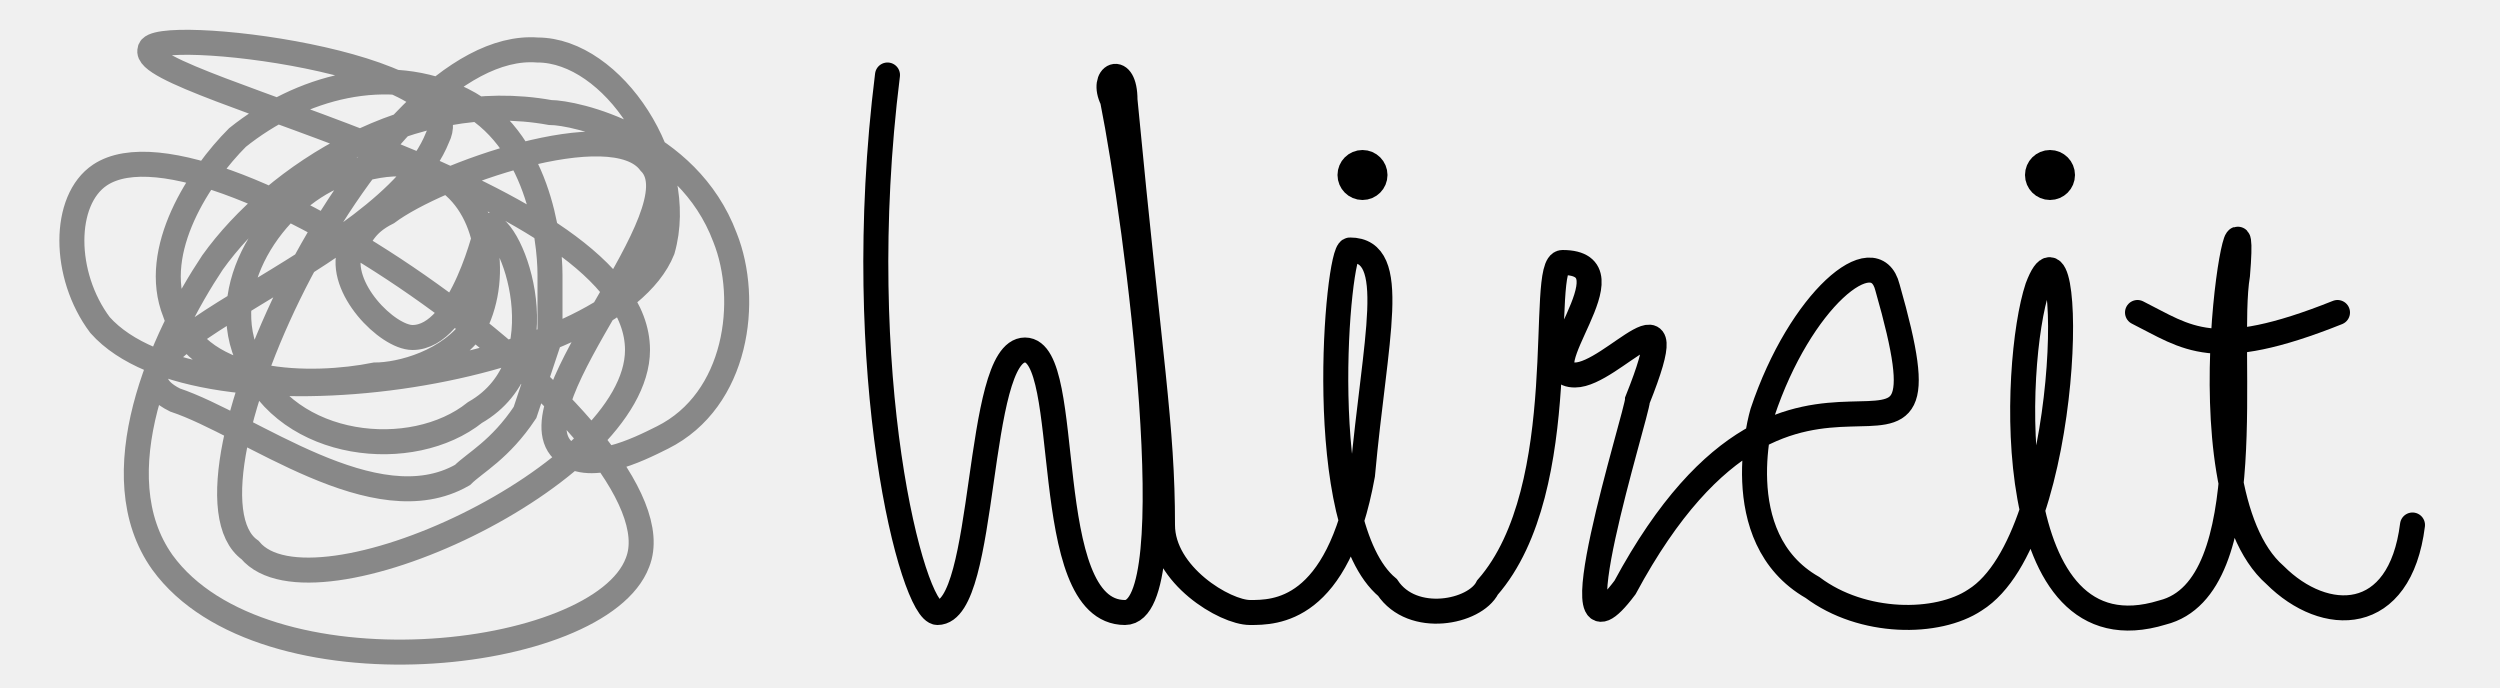
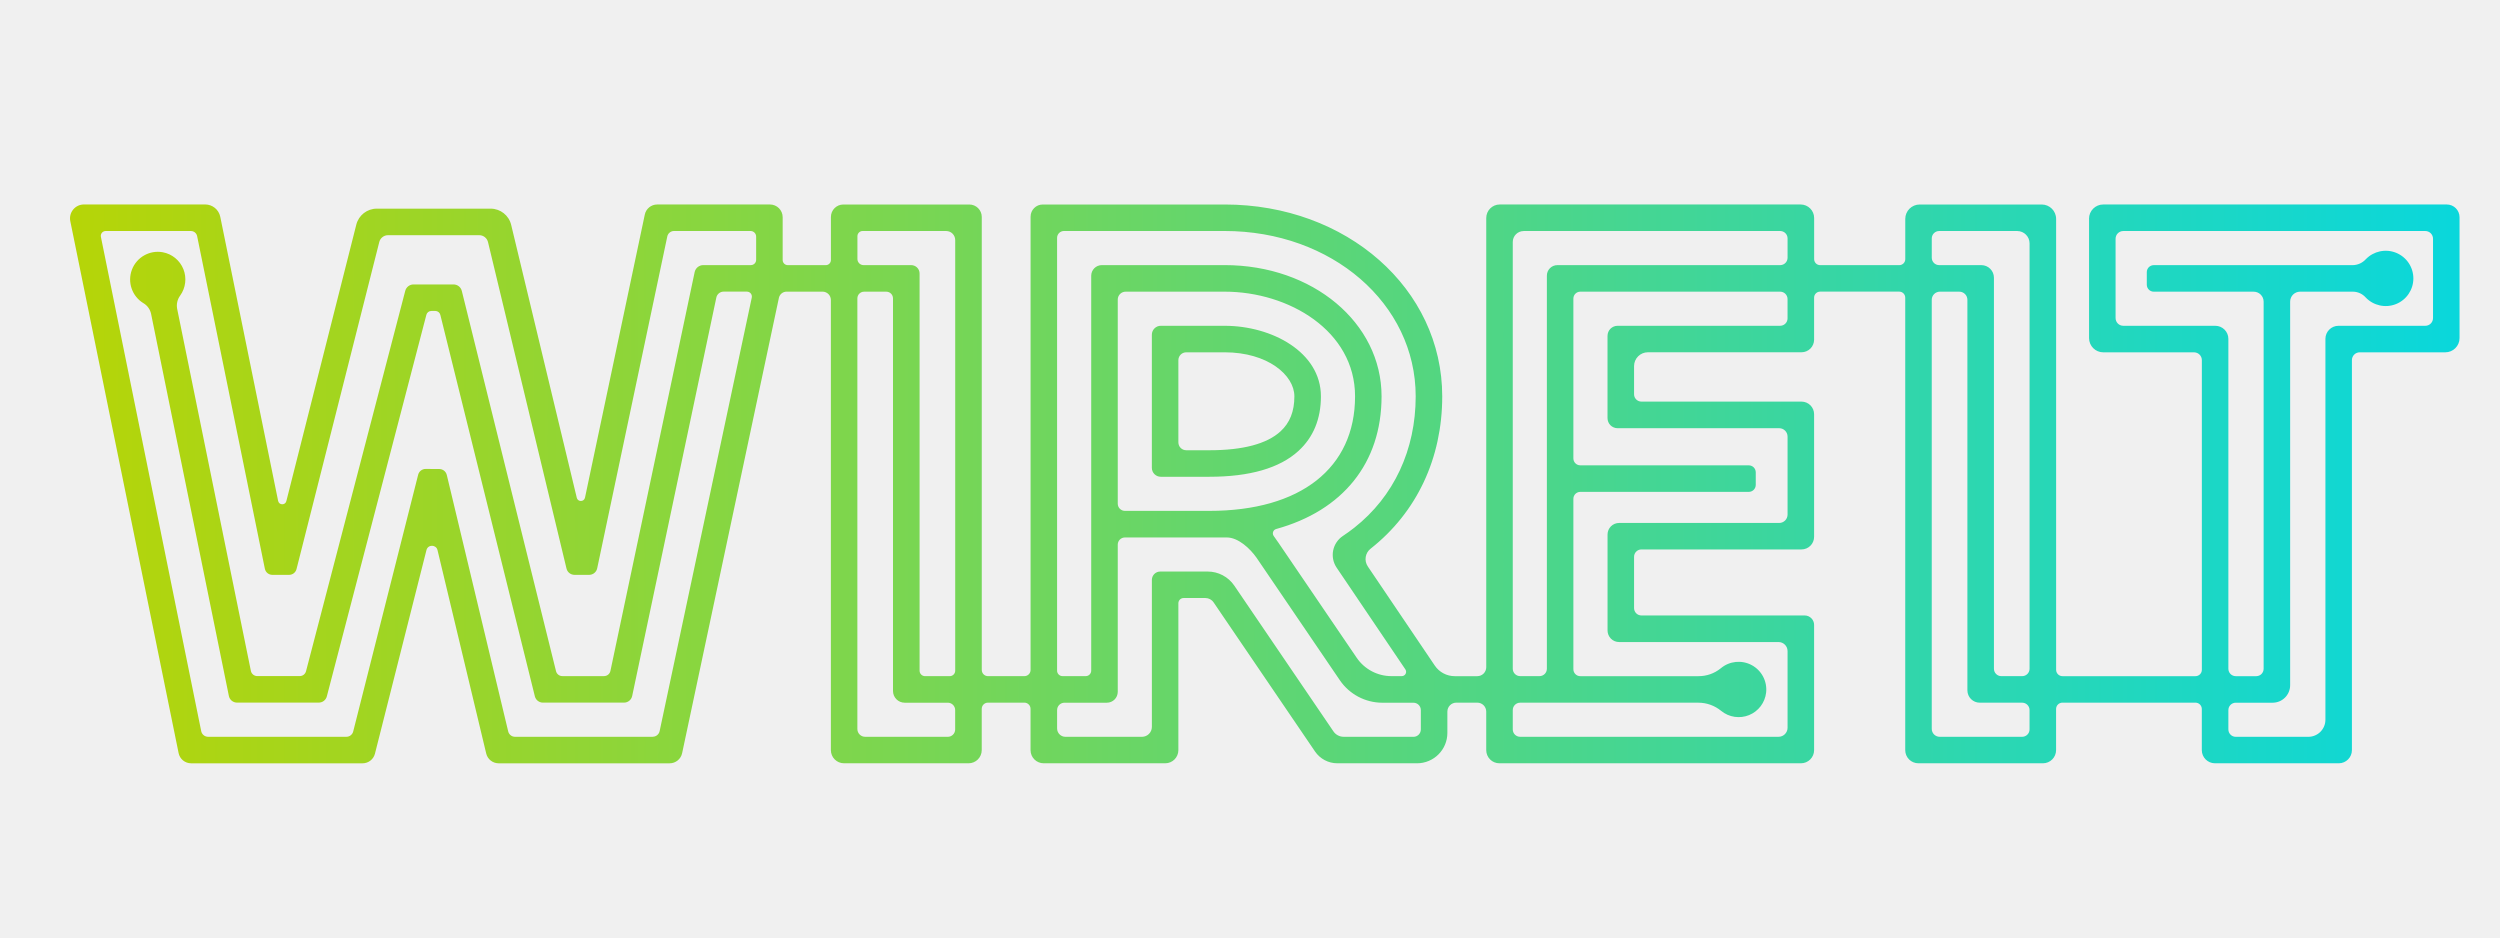
- <svg xmlns="http://www.w3.org/2000/svg" viewBox="0 0 200 55" fill="none" stroke="#000" stroke-width="2" stroke-linecap="round">
-   <style>@media(prefers-color-scheme:dark){#name{stroke:#fff}}</style>
-   <path stroke="#888" d="M31,17c-2,1-2,2-3,3c-1,3,3,7,5,7c4-0,6-9,6-9c2,0,6,11-1,15c-5,4-15,3-18-4c-3-6,2-13,7-15c1-0,5-2,8,0c4,2,5,8,3,12c-2,3-6,4-8,4c-5,1-14,1-16-5c-2-5,2-11,5-14c5-4,12-6,18-3c6,3,7,11,7,14c0,2-0,4-0,5c-1,3-2,6-2,6c-2,3-4,4-5,5c-7,4-17-4-23-6c-8-4,17-11,21-21c3-6-23-9-23-7c-1,3,39,11,39,24c0,10-26,22-31,16C13,39,30,3,43,4c6,0,12,9,10,16C49,30,16,35,8,26c-3-4-3-10,0-12c9-6,47,21,43,31c-3,8-30,11-38,0c-5-7,0-18,4-24c5-7,16-14,27-12c2,0,11,2,14,10c2,5,1,13-5,16c-2,1-6,3-8,1c-4-4,11-19,7-23C49,9,35,14,31,17z" />
-   <g id="name">
-     <path d="M71,6c-3,24,2,43,4,43,4,0,3-21,7-21s1,21,8,21c5,0,1-31-1-41-1-2,1-3,1,0,2,21,3,26,3,34,0,4,5,7,7,7s7,0,9-11c1-11,3-18-1-18-1,0-3,22,3,27,2,3,7,2,8,0,7-8,4-26,6-26,6,0-3,9,1,9,3,0,9-8,5,2,0,1-7,23-1,15,14-26,27-3,21-24-1-4-7,1-10,10,0,0-3,10,4,14,4,3,10,3,13,1,8-5,8-33,5-25-2,6-3,30,10,26,8-2,5-21,6-27,1-12-5,17,3,24,4,4,10,4,11-4" />
-     <path d="M187,25c-10,4-12,2-16,0" />
-     <ellipse cx="109" cy="14" rx="1" ry="1" />
-     <ellipse cx="164" cy="14" rx="1" ry="1" />
-   </g>
+ <svg xmlns="http://www.w3.org/2000/svg" viewBox="0 0 1200 450">
+   <linearGradient id="b" x1="-6.56" x2="1243.71" y1="227.38" y2="227.38" gradientUnits="userSpaceOnUse">
+     <stop stop-color="#bcd500" />
+     <stop offset="1" stop-color="#00d7e7" />
+   </linearGradient>
+   <clipPath id="a">
+     <path d="M587.84 156.38h-30.67a4.28 4.28 0 0 0-4.28 4.28v63.91a4.28 4.28 0 0 0 4.28 4.28h23.33c19.37 0 33.76-4.17 42.75-12.39 7.16-6.55 10.79-15.37 10.79-26.21 0-21.2-23.49-33.87-46.2-33.87Zm26.81 50.68c-6.57 6.01-18.06 9.06-34.15 9.06h-11.1a3.78 3.78 0 0 1-3.78-3.78v-39.45a3.78 3.78 0 0 1 3.78-3.78h18.44c20.67 0 33.46 10.97 33.46 21.13 0 7.22-2.17 12.72-6.65 16.81Zm388.1-102.07v57.3a6.83 6.83 0 0 0 6.83 6.83h43.56a3.75 3.75 0 0 1 3.75 3.75v148.64a3.05 3.05 0 0 1-3.05 3.05h-63.85a3.05 3.05 0 0 1-3.05-3.05V105.08c0-3.82-3.1-6.92-6.92-6.92h-58.57a6.92 6.92 0 0 0-6.92 6.92v19.3c0 1.6-1.29 2.89-2.89 2.89h-37.96a2.89 2.89 0 0 1-2.89-2.89v-19.74c0-3.58-2.9-6.49-6.49-6.49H719.89a6.49 6.49 0 0 0-6.49 6.49v215.62a4.3 4.3 0 0 1-4.3 4.3h-10.83c-3.84 0-7.42-1.9-9.57-5.08l-32.15-47.58a6.33 6.33 0 0 1 1.33-8.52l.05-.04c22.15-17.46 34.34-43.42 34.34-73.09 0-51.64-45.87-92.09-104.42-92.09h-87.32a5.85 5.85 0 0 0-5.85 5.85v217.57a2.97 2.97 0 0 1-2.97 2.97h-17.49a2.97 2.97 0 0 1-2.97-2.97V104.14c0-3.3-2.68-5.98-5.98-5.98h-60.45a5.98 5.98 0 0 0-5.98 5.98v20.67c0 1.36-1.1 2.46-2.46 2.46h-18.24a2.46 2.46 0 0 1-2.46-2.46v-20.56a6.1 6.1 0 0 0-6.1-6.1h-54.1a6.11 6.11 0 0 0-5.98 4.85l-28.7 135.87c-.45 2.11-3.45 2.15-3.95.05l-31.49-130.99a10.16 10.16 0 0 0-9.87-7.78h-54.62c-4.65 0-8.7 3.16-9.84 7.66l-33.58 132.72c-.53 2.09-3.52 2.02-3.95-.09l-27.77-136.38a7.4 7.4 0 0 0-7.24-5.92H40.28a6.68 6.68 0 0 0-6.54 8.01l51.99 255.33a6.13 6.13 0 0 0 6.01 4.91h82.29a6.14 6.14 0 0 0 5.95-4.63l24.72-97.72c.7-2.77 4.65-2.75 5.31.03l23.37 97.61a6.14 6.14 0 0 0 5.97 4.71h82.07c2.9 0 5.4-2.03 6-4.86l46.45-218.54c.37-1.75 1.91-3 3.7-3h17.25a4 4 0 0 1 4 4v216.07a6.32 6.32 0 0 0 6.32 6.32h59.77a6.32 6.32 0 0 0 6.32-6.32v-19.82a2.97 2.97 0 0 1 2.97-2.97h17.49a2.97 2.97 0 0 1 2.97 2.97v19.82a6.32 6.32 0 0 0 6.32 6.32h58.32a6.32 6.32 0 0 0 6.32-6.32v-70.5a2.51 2.51 0 0 1 2.51-2.51h10.46c1.57 0 3.04.78 3.93 2.08l48.69 71.58a12.96 12.96 0 0 0 10.71 5.67h38.23c8.06 0 14.59-6.53 14.59-14.59v-10.22a4.3 4.3 0 0 1 4.3-4.3h10.05a4.3 4.3 0 0 1 4.3 4.3v18.49a6.32 6.32 0 0 0 6.32 6.32h144.74a6.32 6.32 0 0 0 6.32-6.32v-60.1a4.54 4.54 0 0 0-4.54-4.54h-78.35a3.53 3.53 0 0 1-3.53-3.53v-24.63a3.53 3.53 0 0 1 3.53-3.53h76.83a6.06 6.06 0 0 0 6.06-6.06v-58.84a6.06 6.06 0 0 0-6.06-6.06h-76.83a3.53 3.53 0 0 1-3.53-3.53v-13.5a6.65 6.65 0 0 1 6.65-6.65h73.71a6.06 6.06 0 0 0 6.06-6.06v-20.16c0-1.6 1.29-2.89 2.89-2.89h37.96c1.6 0 2.89 1.29 2.89 2.89v217.19a6.32 6.32 0 0 0 6.32 6.32h59.77a6.32 6.32 0 0 0 6.32-6.32v-19.74a3.05 3.05 0 0 1 3.05-3.05h63.85a3.05 3.05 0 0 1 3.05 3.05v19.74a6.32 6.32 0 0 0 6.32 6.32h59.41a6.32 6.32 0 0 0 6.32-6.32v-187.2a3.75 3.75 0 0 1 3.75-3.75h41.08a6.83 6.83 0 0 0 6.83-6.83v-58.01a6.12 6.12 0 0 0-6.12-6.12h-164.9a6.83 6.83 0 0 0-6.83 6.83ZM313.32 353.66h-66.1a3.37 3.37 0 0 1-3.29-2.6l-29.47-123.08a3.72 3.72 0 0 0-3.58-2.85l-6.55-.04a3.7 3.7 0 0 0-3.62 2.8L169.54 351.1a3.39 3.39 0 0 1-3.28 2.56H99.9c-1.61 0-3-1.13-3.32-2.71L48.43 113.67a2.32 2.32 0 0 1 2.27-2.78h40.93c1.45 0 2.7 1.02 2.99 2.44l32.51 159.66a3.67 3.67 0 0 0 3.6 2.94h8.04a3.67 3.67 0 0 0 3.56-2.77l39.72-156.99a4.34 4.34 0 0 1 4.21-3.28h43.77a4.34 4.34 0 0 1 4.22 3.33l37.67 156.69a3.95 3.95 0 0 0 3.83 3.02h7.04c1.86 0 3.47-1.3 3.86-3.13l33.65-159.31a3.29 3.29 0 0 1 3.22-2.61h36.74c1.49 0 2.69 1.2 2.69 2.69v11.15c0 1.4-1.13 2.53-2.53 2.53h-22.83a4.25 4.25 0 0 0-4.16 3.38L293 322.06a3.12 3.12 0 0 1-3.05 2.47h-20.03a3.13 3.13 0 0 1-3.03-2.37l-45.22-182.51a4.1 4.1 0 0 0-3.99-3.12H198.5a4.1 4.1 0 0 0-3.98 3.07l-47.63 182.59a3.12 3.12 0 0 1-3.02 2.33h-20.39a3.12 3.12 0 0 1-3.06-2.5L85.03 148.21a8.16 8.16 0 0 1 1.46-6.35 13.27 13.27 0 0 0-8.35-20.78 13.3 13.3 0 0 0-9.29 24.45 7.76 7.76 0 0 1 3.66 5.08l37.35 183.45a3.98 3.98 0 0 0 3.91 3.19h39.25a4 4 0 0 0 3.86-2.98l47.78-183.17a2.45 2.45 0 0 1 2.38-1.84h1.93c1.13 0 2.12.77 2.39 1.87l45.37 183.1a3.99 3.99 0 0 0 3.87 3.03h38.94a4 4 0 0 0 3.9-3.16l40.4-191.28a3.57 3.57 0 0 1 3.5-2.84h11.18a2.38 2.38 0 0 1 2.33 2.87l-44.23 208.1a3.38 3.38 0 0 1-3.31 2.68Zm100.74-242.77h40.1c2.4 0 4.34 1.94 4.34 4.34v206.7a2.62 2.62 0 0 1-2.62 2.62h-11.86a2.62 2.62 0 0 1-2.62-2.62V131.28c0-2.22-1.8-4.02-4.02-4.02h-22.87a2.95 2.95 0 0 1-2.95-2.95v-10.92a2.5 2.5 0 0 1 2.51-2.51Zm40.89 242.77h-39.68a3.73 3.73 0 0 1-3.73-3.73V143.22a3.21 3.21 0 0 1 3.21-3.21h10.68a3.21 3.21 0 0 1 3.21 3.21v188.46c0 3.1 2.52 5.62 5.62 5.62h20.68a3.54 3.54 0 0 1 3.54 3.54v9.29a3.54 3.54 0 0 1-3.54 3.54Zm52.45-239.48a3.3 3.3 0 0 1 3.3-3.3h77.14c51.41 0 91.69 34.86 91.69 79.35 0 25.69-10.47 48.1-29.49 63.09a83.09 83.09 0 0 1-5.45 3.94 10.92 10.92 0 0 0-3.01 15.21l33 48.84a2.07 2.07 0 0 1-1.72 3.23h-4.98c-6.67 0-12.91-3.3-16.67-8.82l-37.61-55.29-2.24-3.18a2.16 2.16 0 0 1 1.22-3.33c31.84-8.8 50.57-31.57 50.57-63.69 0-35.32-33.08-62.98-75.31-62.98H528.9a5.12 5.12 0 0 0-5.12 5.12v189.55a2.62 2.62 0 0 1-2.62 2.62h-11.14a2.62 2.62 0 0 1-2.62-2.62V114.19Zm73.1 131.04h-40.53a3.45 3.45 0 0 1-3.45-3.45v-97.98a3.8 3.8 0 0 1 3.79-3.79h47.54c30.76 0 62.58 18.79 62.58 50.24 0 34.43-26.14 54.98-69.92 54.98Zm97.97 108.44h-33.53a5.92 5.92 0 0 1-4.88-2.58l-47.6-69.98a15.45 15.45 0 0 0-12.78-6.76h-22.77a4.01 4.01 0 0 0-4.01 4.01v70.56a4.76 4.76 0 0 1-4.76 4.76h-36.72a4.01 4.01 0 0 1-4.01-4.01v-8.82a3.54 3.54 0 0 1 3.54-3.54h20.35a5.22 5.22 0 0 0 5.22-5.22v-70.65a3.45 3.45 0 0 1 3.45-3.45h48.9c5.48 0 11.14 5.28 14.26 9.72l39.99 58.8a24.71 24.71 0 0 0 20.42 10.81h14.92a3.54 3.54 0 0 1 3.54 3.54v9.29a3.54 3.54 0 0 1-3.54 3.54Zm52.9-242.77h123.12a3.54 3.54 0 0 1 3.54 3.54v9.29a3.54 3.54 0 0 1-3.54 3.54H747.54a5.04 5.04 0 0 0-5.04 5.04V321a3.54 3.54 0 0 1-3.54 3.54h-9.29a3.54 3.54 0 0 1-3.54-3.54V116.14c0-2.9 2.35-5.24 5.24-5.24Zm123.12 45.49h-78.05a4.83 4.83 0 0 0-4.83 4.83v39.5a4.83 4.83 0 0 0 4.83 4.83h77.57c2.22 0 4.02 1.8 4.02 4.02V247c0 2.22-1.8 4.02-4.02 4.02h-76.84a5.55 5.55 0 0 0-5.55 5.55v46.06a5.55 5.55 0 0 0 5.55 5.55h76.52c2.4 0 4.34 1.94 4.34 4.34v36.8c0 2.4-1.94 4.34-4.34 4.34H729.67a3.54 3.54 0 0 1-3.54-3.54v-9.29a3.54 3.54 0 0 1 3.54-3.54h85.55c3.99 0 7.85 1.4 10.94 3.93a13.26 13.26 0 0 0 21.58-8.78 13.3 13.3 0 0 0-21.73-11.69 16.75 16.75 0 0 1-10.8 3.81h-56.67a3.32 3.32 0 0 1-3.32-3.32v-81.82a3.32 3.32 0 0 1 3.32-3.32h80.86c1.86 0 3.36-1.5 3.36-3.36v-6.02c0-1.86-1.5-3.36-3.36-3.36h-80.86a3.32 3.32 0 0 1-3.32-3.32v-76.72a3.32 3.32 0 0 1 3.32-3.32h95.94a3.54 3.54 0 0 1 3.54 3.54v9.29a3.54 3.54 0 0 1-3.54 3.54Zm76.3-45.49h37.47a5.93 5.93 0 0 1 5.93 5.93v204.19a3.54 3.54 0 0 1-3.54 3.54h-10.02a3.54 3.54 0 0 1-3.54-3.54v-187.7a6.05 6.05 0 0 0-6.05-6.05h-20.25a3.54 3.54 0 0 1-3.54-3.54v-9.29a3.54 3.54 0 0 1 3.54-3.54Zm39.86 242.77h-39.6a3.8 3.8 0 0 1-3.81-3.81V143.91a3.9 3.9 0 0 1 3.91-3.91h9.29a3.9 3.9 0 0 1 3.91 3.91v187.45a5.93 5.93 0 0 0 5.93 5.93h20.36a3.54 3.54 0 0 1 3.54 3.54v9.29a3.54 3.54 0 0 1-3.54 3.54Zm193.5-197.28h-41.67a6.28 6.28 0 0 0-6.28 6.28v182.82a8.2 8.2 0 0 1-8.19 8.19h-34.85a3.54 3.54 0 0 1-3.54-3.54v-9.29a3.54 3.54 0 0 1 3.54-3.54h17.71a8.4 8.4 0 0 0 8.4-8.4V144.78a4.78 4.78 0 0 1 4.78-4.78h25.43a8.33 8.33 0 0 1 6.02 2.75 13.27 13.27 0 1 0 .07-18.3 8.68 8.68 0 0 1-6.23 2.82h-95.52a3.35 3.35 0 0 0-3.36 3.36v6.02c0 1.86 1.5 3.36 3.36 3.36h47.94a4.78 4.78 0 0 1 4.78 4.78v176.23a3.54 3.54 0 0 1-3.54 3.54h-9.84a3.54 3.54 0 0 1-3.54-3.54V162.66a6.28 6.28 0 0 0-6.28-6.28h-44.15a3.7 3.7 0 0 1-3.71-3.71V114.6a3.7 3.7 0 0 1 3.71-3.71h144.95a3.7 3.7 0 0 1 3.71 3.71v38.07a3.7 3.7 0 0 1-3.71 3.71Z" />
+   </clipPath>
+   <path clip-path="url(#a)" fill="url(#b)" d="M-6.56 12.61h1250.27v429.55H-6.56z" />
</svg>
